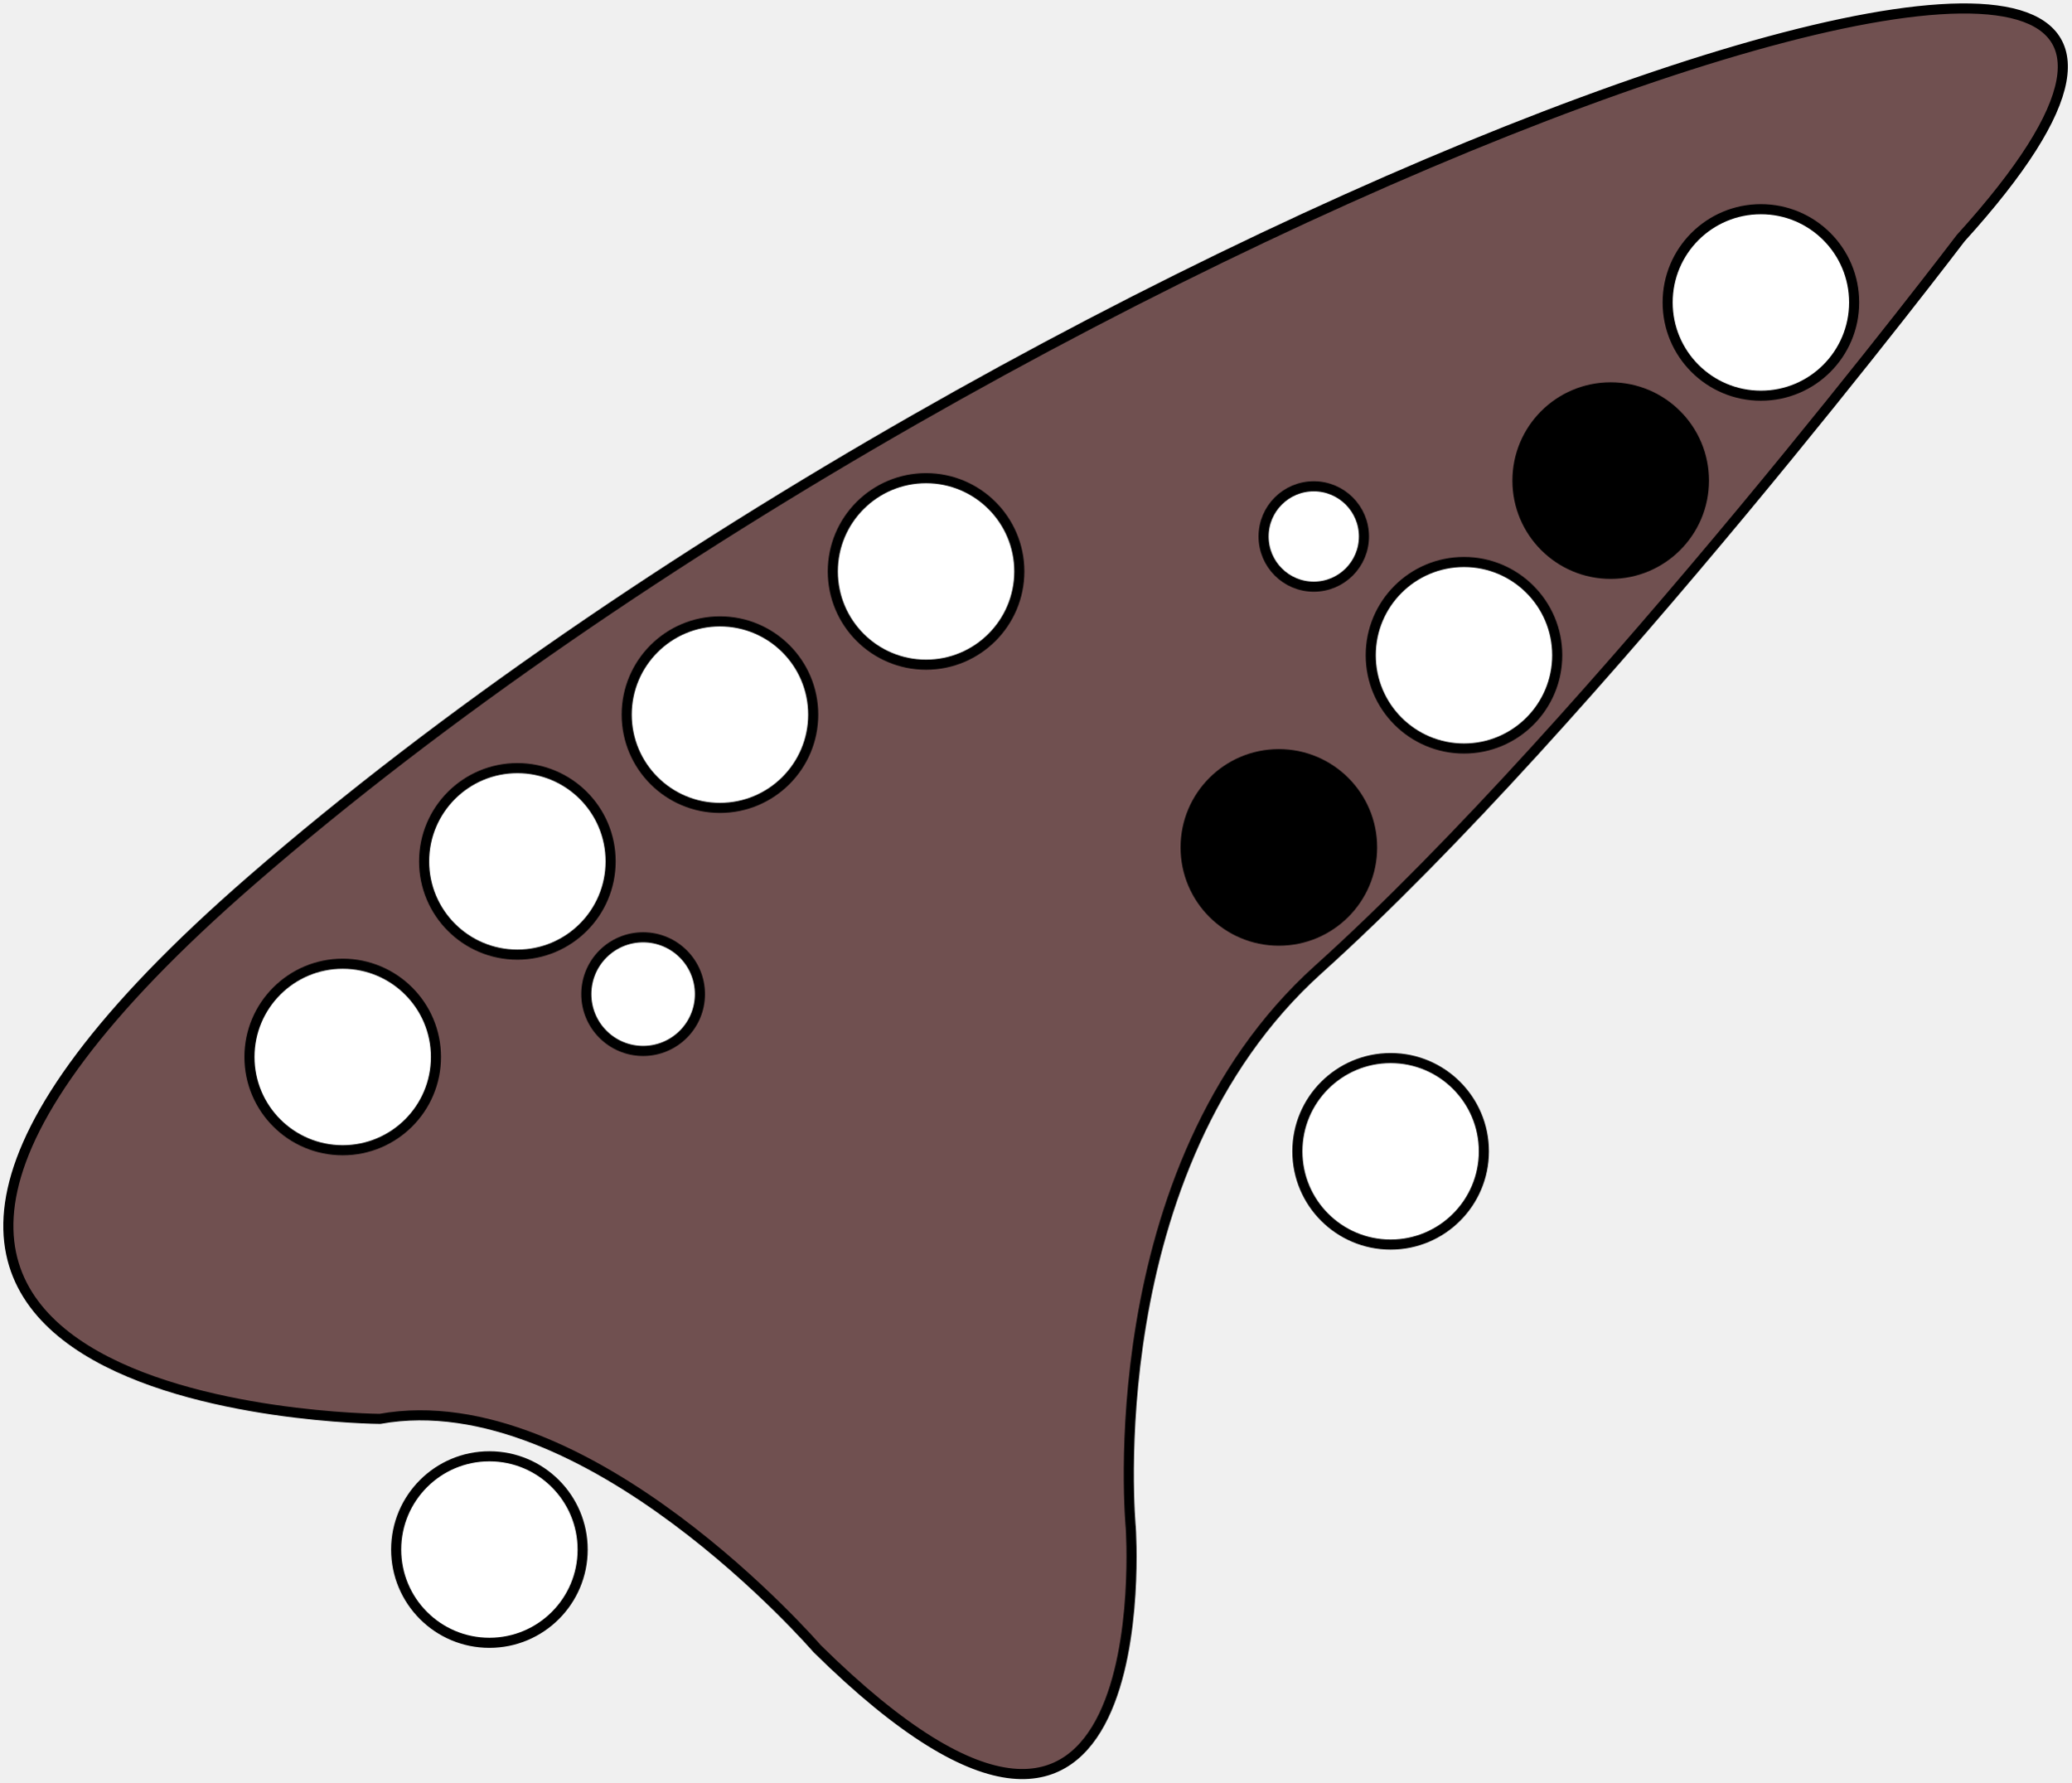
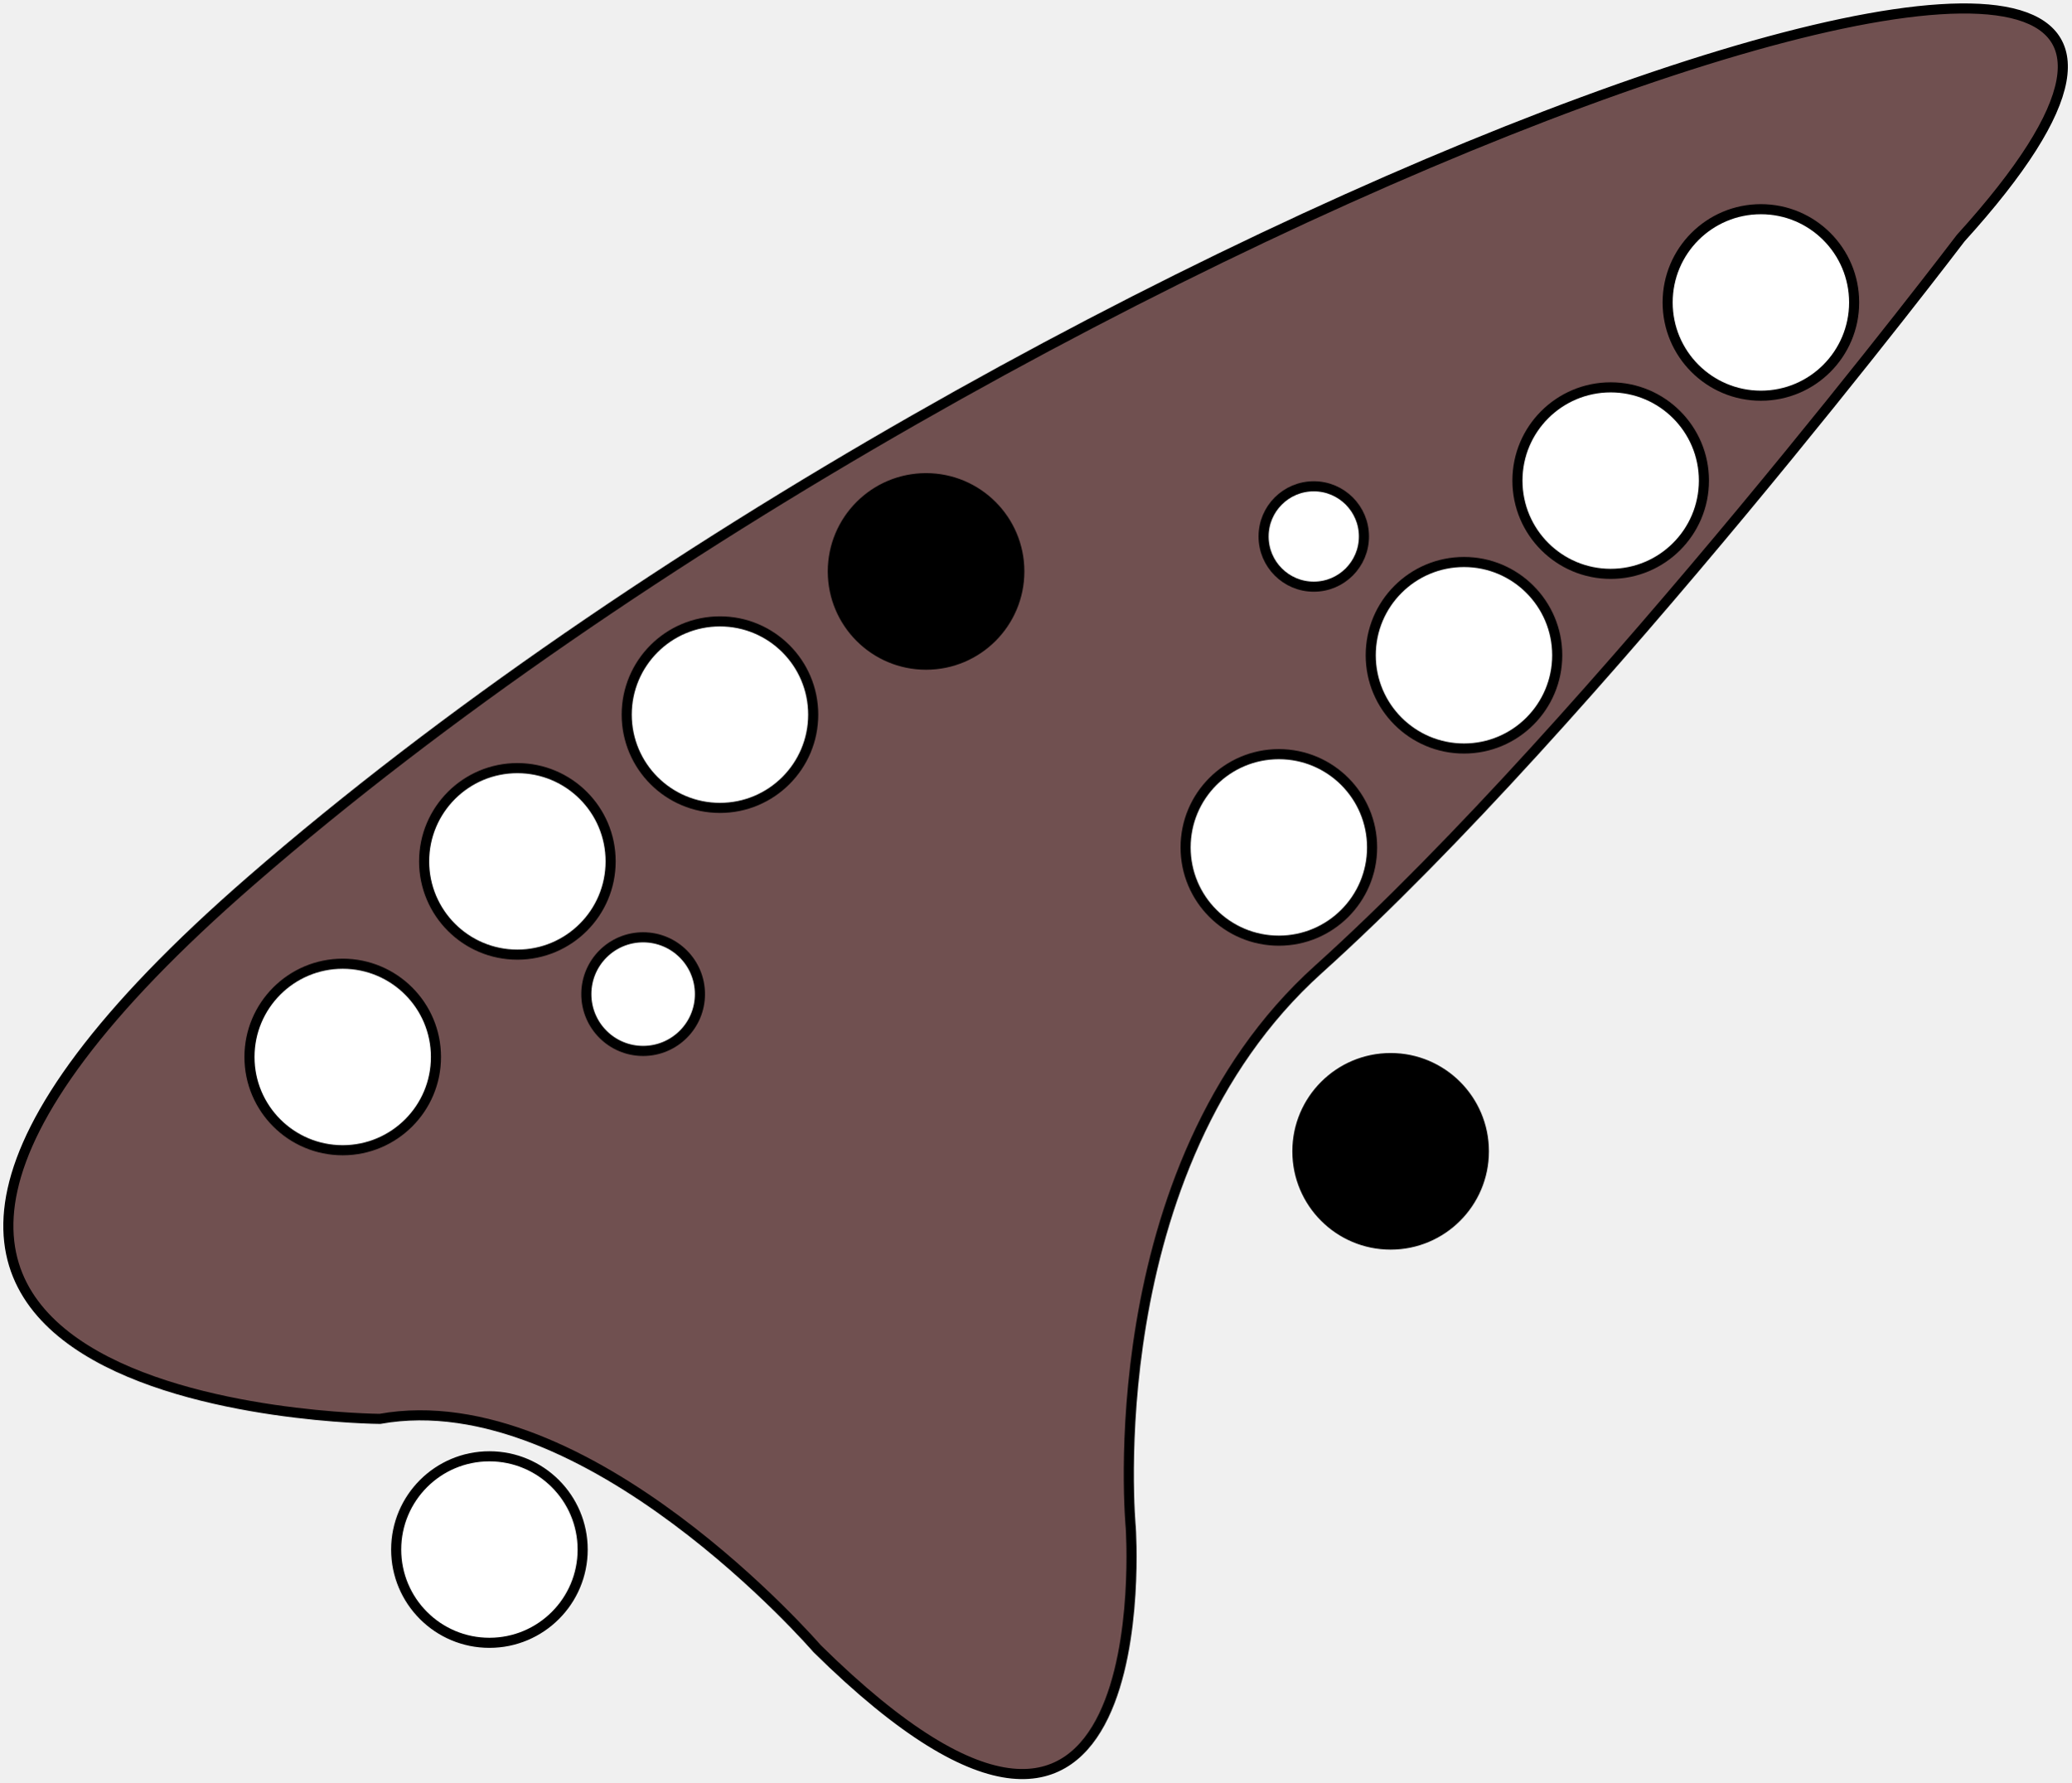
<svg xmlns="http://www.w3.org/2000/svg" width="82.138mm" height="70.682mm" viewBox="0 0 82.138 70.682" version="1.1" id="svg1">
  <defs id="defs1">
    <linearGradient id="swatch1">
      <stop style="stop-color:#ffffff;stop-opacity:1;" offset="0" id="stop1" />
    </linearGradient>
  </defs>
  <g id="layer1" transform="translate(-70.74366,-41.10124)">
    <path style="fill:#705050;fill-opacity:1;stroke:#000000;stroke-width:0.4;stroke-linecap:butt;stroke-linejoin:miter;stroke-dasharray:none;stroke-opacity:1" d="m 148.5,50.545 c 19.681,-21.707 -37.132,-1.162 -67.785,25.468 -24.344,21.148 5.094,21.354 5.094,21.354 8.195,-1.473 17.338,9.11 17.338,9.11 13.714,13.518 12.44,-4.8 12.44,-4.8 0,0 -1.371,-14.203 7.445,-22.138 C 133.948,69.715 148.5,50.545 148.5,50.545 Z" id="path13" />
    <g id="g1" transform="translate(1.662354,-1.800884)">
      <circle style="fill:#ffffff;fill-opacity:1;fill-rule:evenodd;stroke:#000000;stroke-width:0.4;stroke-dasharray:none;stroke-opacity:1" id="path2" cx="82.672" cy="84.817" r="3.698" />
      <circle style="fill:#ffffff;fill-opacity:1;fill-rule:evenodd;stroke:#000000;stroke-width:0.4;stroke-dasharray:none;stroke-opacity:1" id="path3" cx="89.599" cy="77.06" r="3.698" />
      <circle style="fill:#ffffff;fill-opacity:1;fill-rule:evenodd;stroke:#000000;stroke-width:0.4;stroke-dasharray:none;stroke-opacity:1" id="path4" cx="97.633" cy="71.241" r="3.698" />
-       <circle style="fill:#ffffff;fill-opacity:1;fill-rule:evenodd;stroke:#000000;stroke-width:0.4;stroke-dasharray:none;stroke-opacity:1" id="path5" cx="105.807" cy="65.562" r="3.698" />
-       <circle style="fill:#000000;fill-opacity:1;fill-rule:evenodd;stroke:#000000;stroke-width:0.4;stroke-dasharray:none;stroke-opacity:1" id="path8" cx="119.798" cy="76.506" r="3.698" />
+       <circle style="fill:#000000;fill-opacity:1;fill-rule:evenodd;stroke:#000000;stroke-width:0.4;stroke-dasharray:none;stroke-opacity:1" id="path5" cx="105.807" cy="65.562" r="3.698" />
+       <circle style="fill:#ffffff;fill-opacity:1;fill-rule:evenodd;stroke:#000000;stroke-width:0.4;stroke-dasharray:none;stroke-opacity:1" id="path8" cx="119.798" cy="76.506" r="3.698" />
      <circle style="fill:#ffffff;fill-opacity:1;fill-rule:evenodd;stroke:#000000;stroke-width:0.4;stroke-dasharray:none;stroke-opacity:1" id="path9" cx="127.14" cy="68.886" r="3.698" />
-       <circle style="fill:#000000;fill-opacity:1;fill-rule:evenodd;stroke:#000000;stroke-width:0.4;stroke-dasharray:none;stroke-opacity:1" id="path10" cx="132.958" cy="61.96" r="3.698" />
+       <circle style="fill:#ffffff;fill-opacity:1;fill-rule:evenodd;stroke:#000000;stroke-width:0.4;stroke-dasharray:none;stroke-opacity:1" id="path10" cx="132.958" cy="61.96" r="3.698" />
      <circle style="fill:#ffffff;fill-opacity:1;fill-rule:evenodd;stroke:#000000;stroke-width:0.4;stroke-dasharray:none;stroke-opacity:1" id="path11" cx="138.915" cy="54.895" r="3.698" />
      <circle style="fill:#ffffff;fill-opacity:1;fill-rule:evenodd;stroke:#000000;stroke-width:0.4;stroke-dasharray:none;stroke-opacity:1" id="path1" cx="88.49" cy="104.35" r="3.698" />
-       <circle style="fill:#ffffff;fill-opacity:1;fill-rule:evenodd;stroke:#000000;stroke-width:0.4;stroke-dasharray:none;stroke-opacity:1" id="path7" cx="124.231" cy="88.558" r="3.698" />
+       <circle style="fill:#000000;fill-opacity:1;fill-rule:evenodd;stroke:#000000;stroke-width:0.4;stroke-dasharray:none;stroke-opacity:1" id="path7" cx="124.231" cy="88.558" r="3.698" />
      <circle style="fill:#ffffff;fill-opacity:1;fill-rule:evenodd;stroke:#000000;stroke-width:0.4;stroke-dasharray:none;stroke-opacity:1" id="path6" cx="94.586" cy="82.324" r="2.253" />
      <circle style="fill:#ffffff;fill-opacity:1;fill-rule:evenodd;stroke:#000000;stroke-width:0.4;stroke-dasharray:none;stroke-opacity:1" id="path12" cx="121.183" cy="64.176" r="1.99" />
    </g>
  </g>
</svg>
